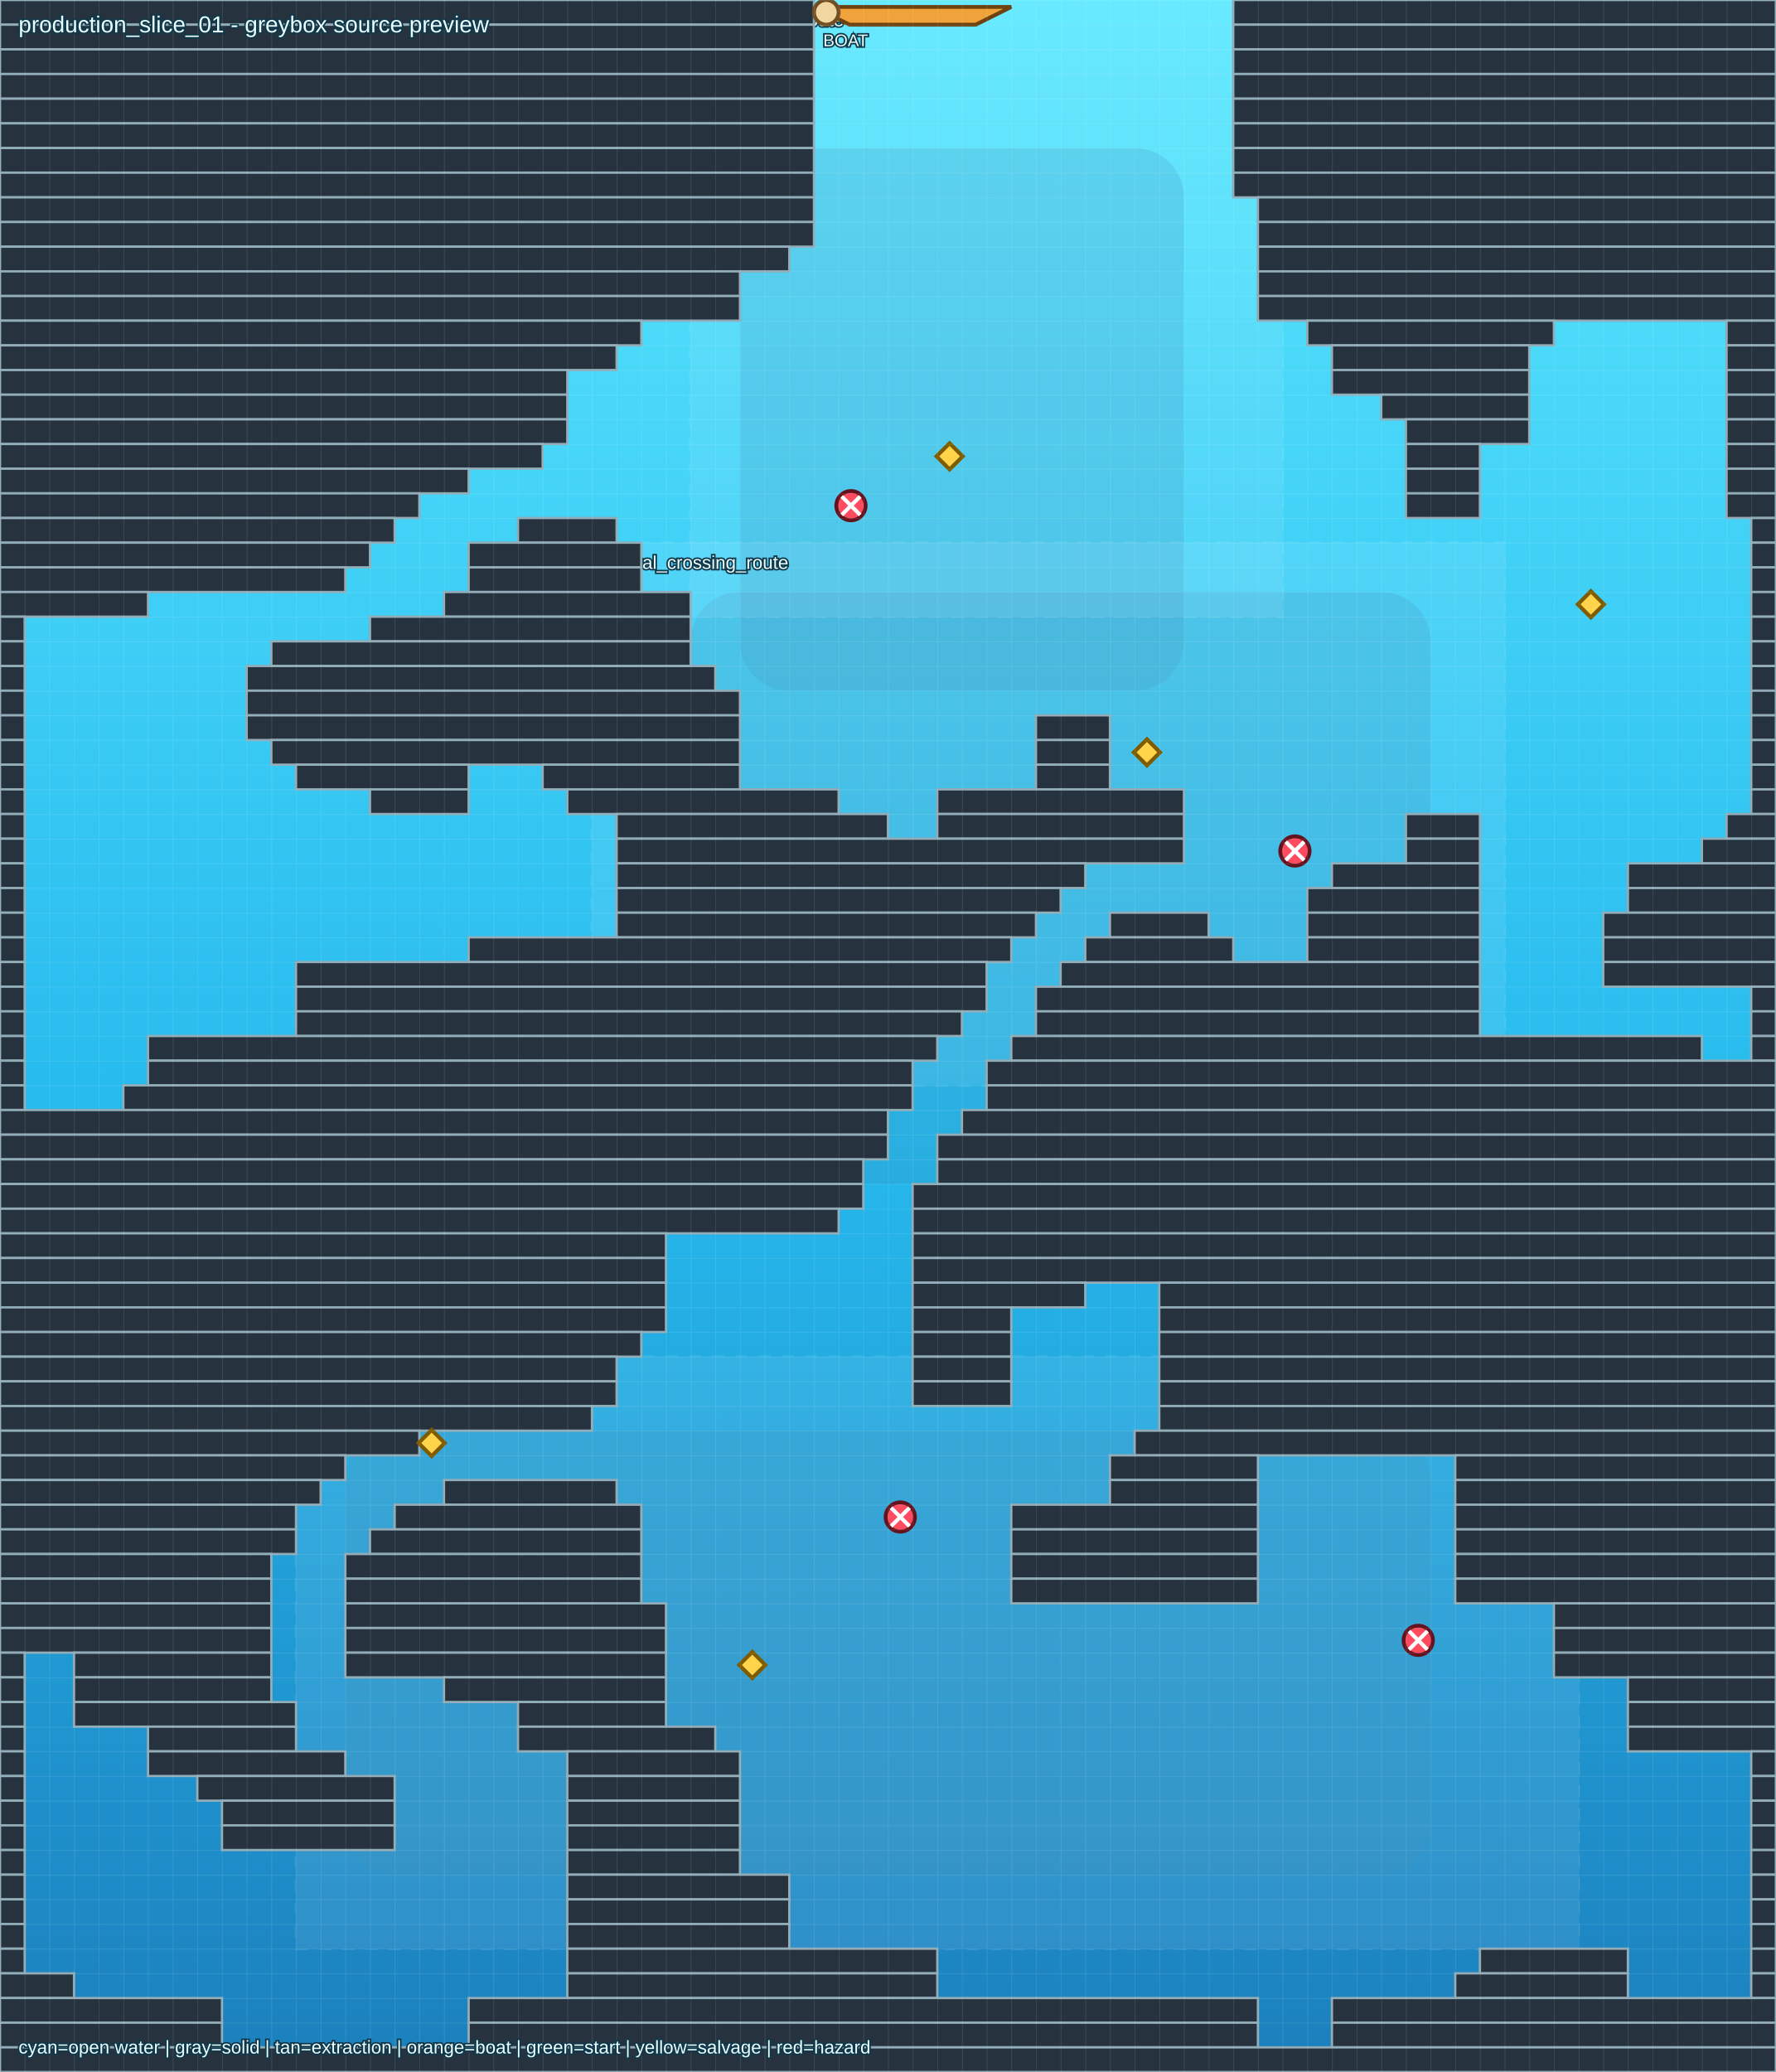
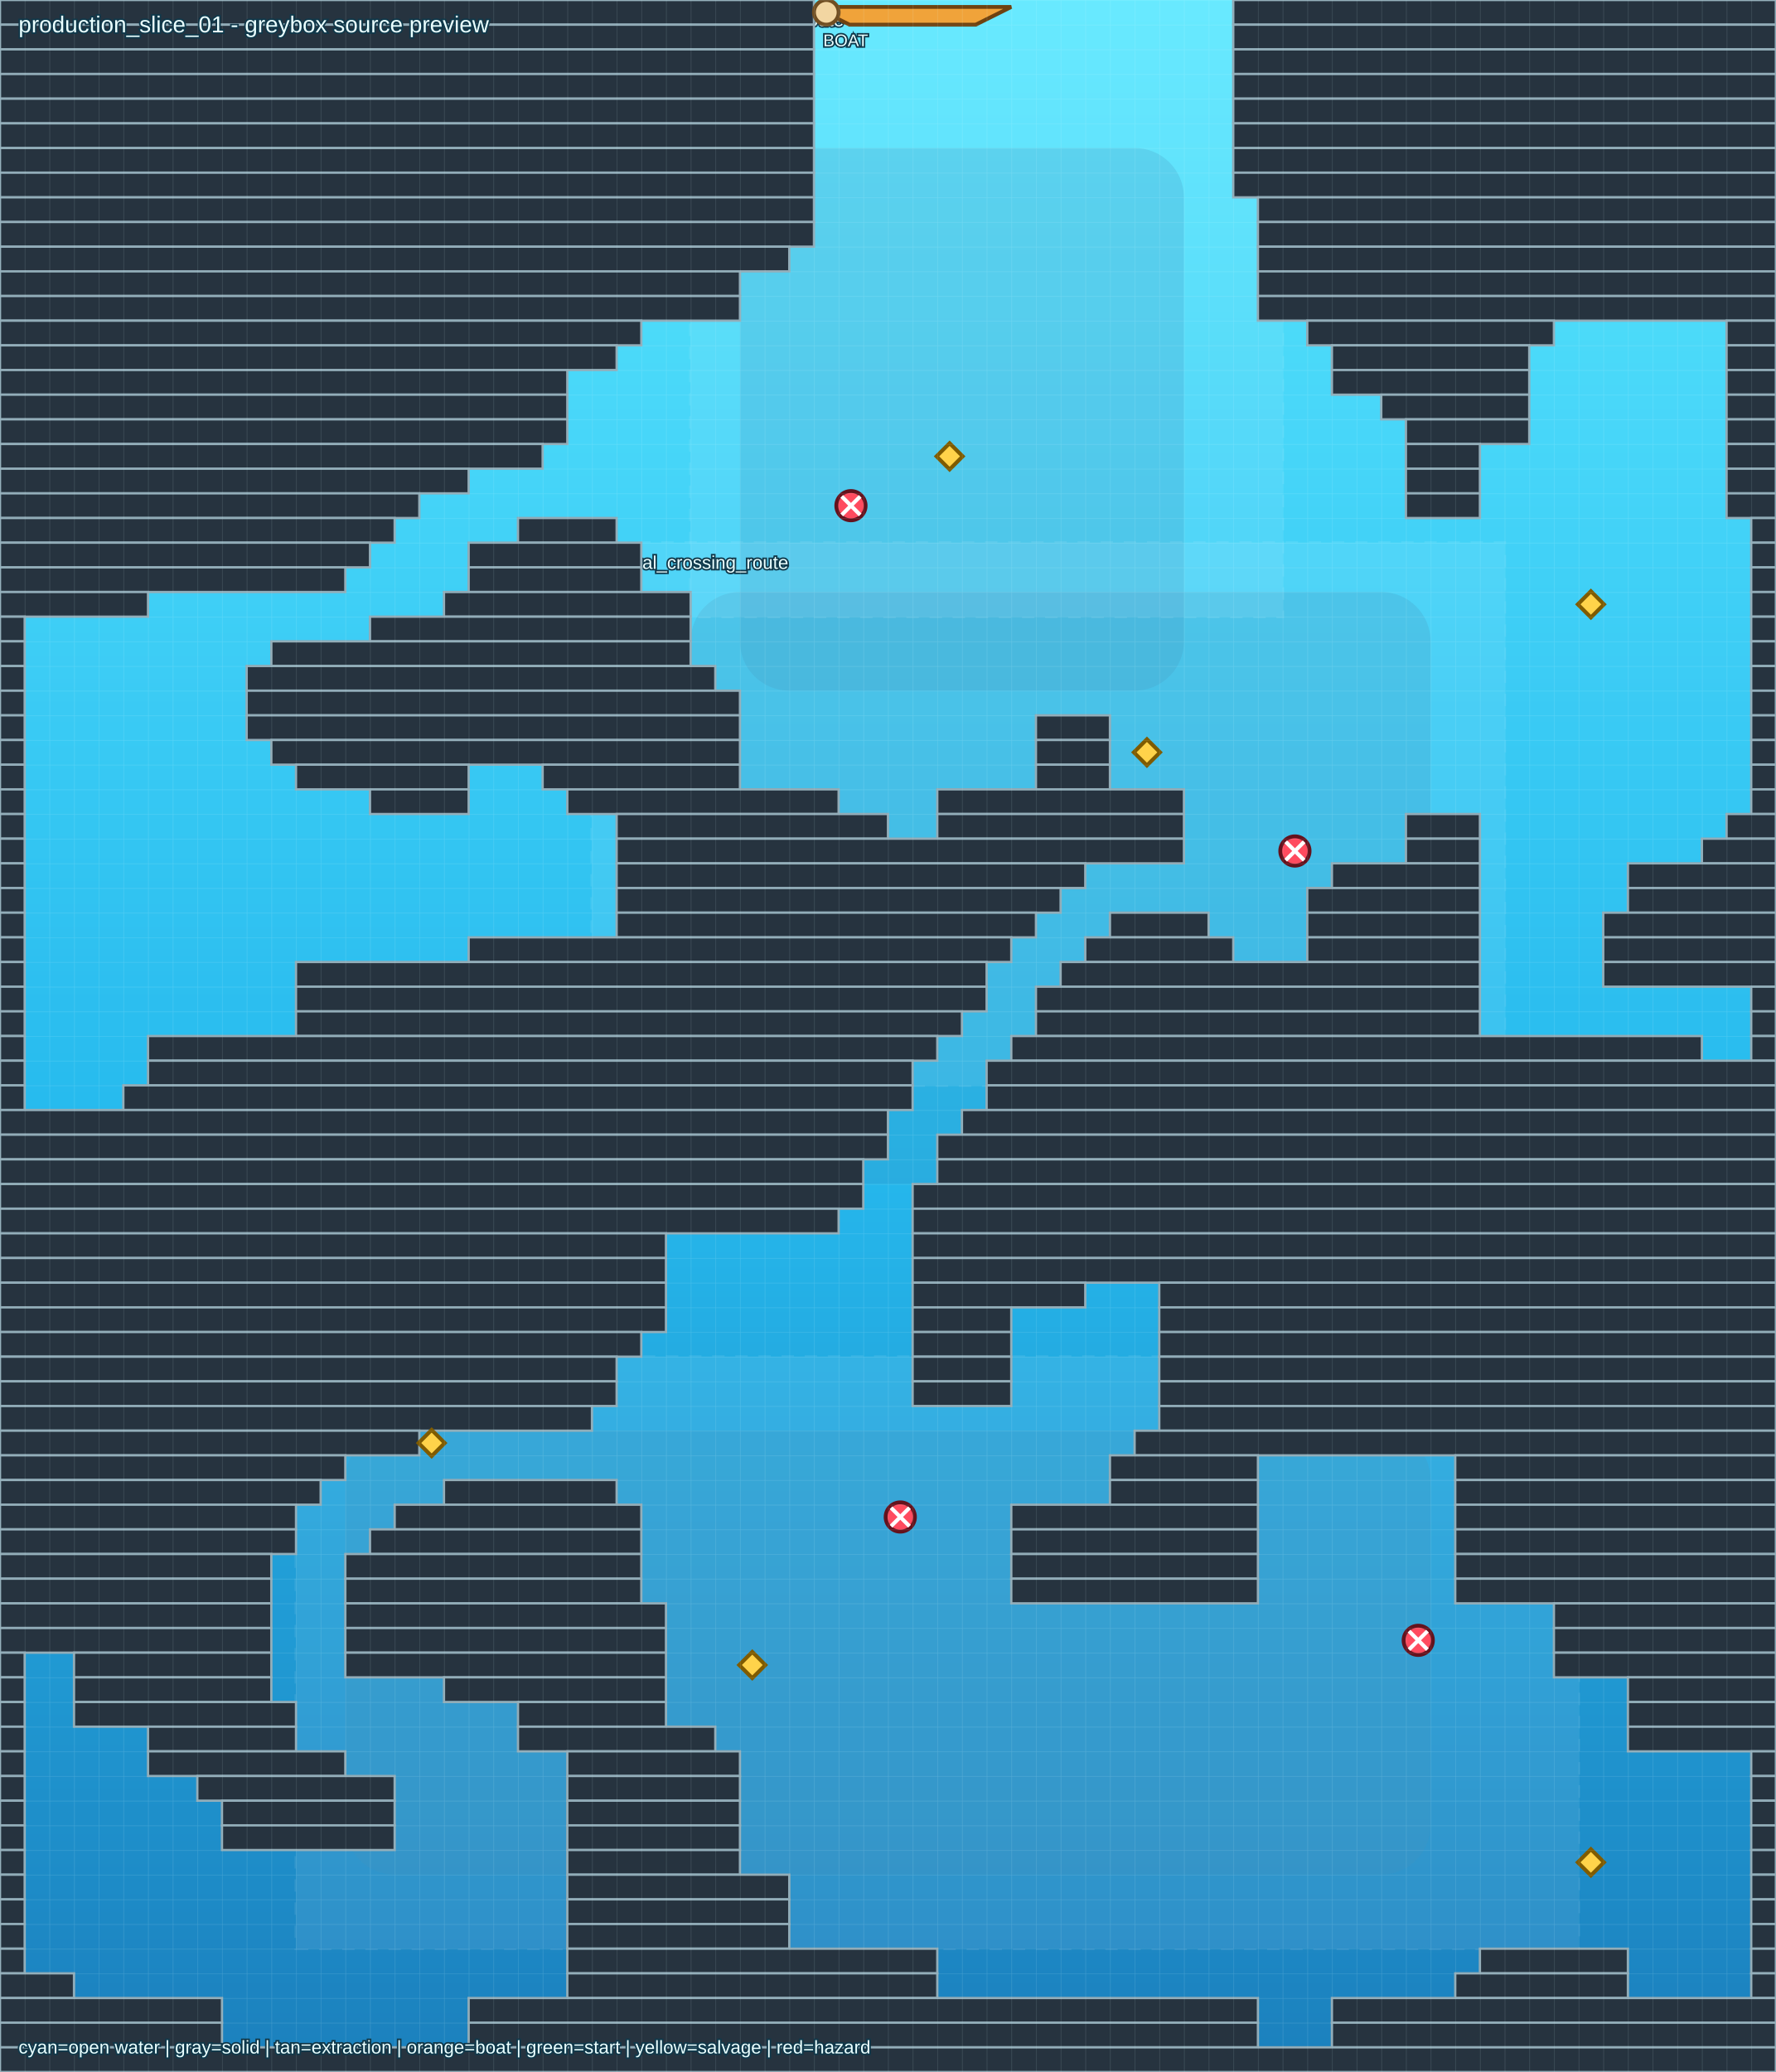
<svg xmlns="http://www.w3.org/2000/svg" viewBox="0 0 2304 2688" width="2304" height="2688">
  <defs>
    <linearGradient id="water" x1="0" y1="0" x2="0" y2="1">
      <stop offset="0%" stop-color="#4ee6ff" />
      <stop offset="55%" stop-color="#13b3ec" />
      <stop offset="100%" stop-color="#0874b7" />
    </linearGradient>
    <pattern id="grid" width="32" height="32" patternUnits="userSpaceOnUse">
      <path d="M 32 0 L 0 0 0 32" fill="none" stroke="#d8f7ff" stroke-width="1" opacity="0.22" />
    </pattern>
  </defs>
  <rect x="0" y="0" width="2304" height="2688" fill="url(#water)" />
  <rect x="960" y="192" width="576" height="704" rx="64" fill="#237fad" opacity="0.22" />
  <rect x="896" y="768" width="960" height="768" rx="64" fill="#237fad" opacity="0.22" />
  <rect x="448" y="1856" width="1408" height="576" rx="64" fill="#237fad" opacity="0.22" />
  <rect x="0" y="0" width="2304" height="2688" fill="#ffffff" opacity="0.08" stroke="#ffffff" stroke-width="4" stroke-dasharray="16 14" />
  <text x="12.0" y="34.0" fill="#eaffff" font-family="Arial, sans-serif" font-size="24" paint-order="stroke" stroke="#10384a" stroke-width="4">production_slice_bounds</text>
  <rect x="896" y="0" width="768" height="800" fill="#ffffff" opacity="0.08" stroke="#ffffff" stroke-width="4" stroke-dasharray="16 14" />
  <text x="908.0" y="34.0" fill="#eaffff" font-family="Arial, sans-serif" font-size="24" paint-order="stroke" stroke="#10384a" stroke-width="4">entry_shaft_route</text>
  <rect x="768" y="704" width="1184" height="704" fill="#ffffff" opacity="0.08" stroke="#ffffff" stroke-width="4" stroke-dasharray="16 14" />
  <text x="780.0" y="738.0" fill="#eaffff" font-family="Arial, sans-serif" font-size="24" paint-order="stroke" stroke="#10384a" stroke-width="4">central_crossing_route</text>
  <rect x="384" y="1760" width="1664" height="768" fill="#ffffff" opacity="0.08" stroke="#ffffff" stroke-width="4" stroke-dasharray="16 14" />
  <text x="396.0" y="1794.0" fill="#eaffff" font-family="Arial, sans-serif" font-size="24" paint-order="stroke" stroke="#10384a" stroke-width="4">lower_loop_route</text>
  <rect x="0" y="0" width="1056" height="32" fill="#26333f" stroke="#8ea9b5" stroke-width="3" />
  <rect x="1600" y="0" width="704" height="32" fill="#26333f" stroke="#8ea9b5" stroke-width="3" />
  <rect x="0" y="32" width="1056" height="32" fill="#26333f" stroke="#8ea9b5" stroke-width="3" />
  <rect x="1600" y="32" width="704" height="32" fill="#26333f" stroke="#8ea9b5" stroke-width="3" />
  <rect x="0" y="64" width="1056" height="32" fill="#26333f" stroke="#8ea9b5" stroke-width="3" />
  <rect x="1600" y="64" width="704" height="32" fill="#26333f" stroke="#8ea9b5" stroke-width="3" />
  <rect x="0" y="96" width="1056" height="32" fill="#26333f" stroke="#8ea9b5" stroke-width="3" />
  <rect x="1600" y="96" width="704" height="32" fill="#26333f" stroke="#8ea9b5" stroke-width="3" />
  <rect x="0" y="128" width="1056" height="32" fill="#26333f" stroke="#8ea9b5" stroke-width="3" />
  <rect x="1600" y="128" width="704" height="32" fill="#26333f" stroke="#8ea9b5" stroke-width="3" />
  <rect x="0" y="160" width="1056" height="32" fill="#26333f" stroke="#8ea9b5" stroke-width="3" />
  <rect x="1600" y="160" width="704" height="32" fill="#26333f" stroke="#8ea9b5" stroke-width="3" />
  <rect x="0" y="192" width="1056" height="32" fill="#26333f" stroke="#8ea9b5" stroke-width="3" />
  <rect x="1600" y="192" width="704" height="32" fill="#26333f" stroke="#8ea9b5" stroke-width="3" />
  <rect x="0" y="224" width="1056" height="32" fill="#26333f" stroke="#8ea9b5" stroke-width="3" />
  <rect x="1600" y="224" width="704" height="32" fill="#26333f" stroke="#8ea9b5" stroke-width="3" />
  <rect x="0" y="256" width="1056" height="32" fill="#26333f" stroke="#8ea9b5" stroke-width="3" />
  <rect x="1632" y="256" width="672" height="32" fill="#26333f" stroke="#8ea9b5" stroke-width="3" />
  <rect x="0" y="288" width="1056" height="32" fill="#26333f" stroke="#8ea9b5" stroke-width="3" />
  <rect x="1632" y="288" width="672" height="32" fill="#26333f" stroke="#8ea9b5" stroke-width="3" />
  <rect x="0" y="320" width="1024" height="32" fill="#26333f" stroke="#8ea9b5" stroke-width="3" />
  <rect x="1632" y="320" width="672" height="32" fill="#26333f" stroke="#8ea9b5" stroke-width="3" />
  <rect x="0" y="352" width="960" height="32" fill="#26333f" stroke="#8ea9b5" stroke-width="3" />
  <rect x="1632" y="352" width="672" height="32" fill="#26333f" stroke="#8ea9b5" stroke-width="3" />
  <rect x="0" y="384" width="960" height="32" fill="#26333f" stroke="#8ea9b5" stroke-width="3" />
  <rect x="1632" y="384" width="672" height="32" fill="#26333f" stroke="#8ea9b5" stroke-width="3" />
  <rect x="0" y="416" width="832" height="32" fill="#26333f" stroke="#8ea9b5" stroke-width="3" />
  <rect x="1696" y="416" width="320" height="32" fill="#26333f" stroke="#8ea9b5" stroke-width="3" />
  <rect x="2240" y="416" width="64" height="32" fill="#26333f" stroke="#8ea9b5" stroke-width="3" />
  <rect x="0" y="448" width="800" height="32" fill="#26333f" stroke="#8ea9b5" stroke-width="3" />
  <rect x="1728" y="448" width="256" height="32" fill="#26333f" stroke="#8ea9b5" stroke-width="3" />
  <rect x="2240" y="448" width="64" height="32" fill="#26333f" stroke="#8ea9b5" stroke-width="3" />
  <rect x="0" y="480" width="736" height="32" fill="#26333f" stroke="#8ea9b5" stroke-width="3" />
  <rect x="1728" y="480" width="256" height="32" fill="#26333f" stroke="#8ea9b5" stroke-width="3" />
  <rect x="2240" y="480" width="64" height="32" fill="#26333f" stroke="#8ea9b5" stroke-width="3" />
  <rect x="0" y="512" width="736" height="32" fill="#26333f" stroke="#8ea9b5" stroke-width="3" />
  <rect x="1792" y="512" width="192" height="32" fill="#26333f" stroke="#8ea9b5" stroke-width="3" />
  <rect x="2240" y="512" width="64" height="32" fill="#26333f" stroke="#8ea9b5" stroke-width="3" />
  <rect x="0" y="544" width="736" height="32" fill="#26333f" stroke="#8ea9b5" stroke-width="3" />
  <rect x="1824" y="544" width="160" height="32" fill="#26333f" stroke="#8ea9b5" stroke-width="3" />
  <rect x="2240" y="544" width="64" height="32" fill="#26333f" stroke="#8ea9b5" stroke-width="3" />
  <rect x="0" y="576" width="704" height="32" fill="#26333f" stroke="#8ea9b5" stroke-width="3" />
  <rect x="1824" y="576" width="96" height="32" fill="#26333f" stroke="#8ea9b5" stroke-width="3" />
  <rect x="2240" y="576" width="64" height="32" fill="#26333f" stroke="#8ea9b5" stroke-width="3" />
  <rect x="0" y="608" width="608" height="32" fill="#26333f" stroke="#8ea9b5" stroke-width="3" />
  <rect x="1824" y="608" width="96" height="32" fill="#26333f" stroke="#8ea9b5" stroke-width="3" />
  <rect x="2240" y="608" width="64" height="32" fill="#26333f" stroke="#8ea9b5" stroke-width="3" />
  <rect x="0" y="640" width="544" height="32" fill="#26333f" stroke="#8ea9b5" stroke-width="3" />
  <rect x="1824" y="640" width="96" height="32" fill="#26333f" stroke="#8ea9b5" stroke-width="3" />
  <rect x="2240" y="640" width="64" height="32" fill="#26333f" stroke="#8ea9b5" stroke-width="3" />
  <rect x="0" y="672" width="512" height="32" fill="#26333f" stroke="#8ea9b5" stroke-width="3" />
  <rect x="672" y="672" width="128" height="32" fill="#26333f" stroke="#8ea9b5" stroke-width="3" />
  <rect x="2272" y="672" width="32" height="32" fill="#26333f" stroke="#8ea9b5" stroke-width="3" />
  <rect x="0" y="704" width="480" height="32" fill="#26333f" stroke="#8ea9b5" stroke-width="3" />
  <rect x="608" y="704" width="224" height="32" fill="#26333f" stroke="#8ea9b5" stroke-width="3" />
  <rect x="2272" y="704" width="32" height="32" fill="#26333f" stroke="#8ea9b5" stroke-width="3" />
  <rect x="0" y="736" width="448" height="32" fill="#26333f" stroke="#8ea9b5" stroke-width="3" />
  <rect x="608" y="736" width="224" height="32" fill="#26333f" stroke="#8ea9b5" stroke-width="3" />
  <rect x="2272" y="736" width="32" height="32" fill="#26333f" stroke="#8ea9b5" stroke-width="3" />
  <rect x="0" y="768" width="192" height="32" fill="#26333f" stroke="#8ea9b5" stroke-width="3" />
  <rect x="576" y="768" width="320" height="32" fill="#26333f" stroke="#8ea9b5" stroke-width="3" />
  <rect x="2272" y="768" width="32" height="32" fill="#26333f" stroke="#8ea9b5" stroke-width="3" />
  <rect x="0" y="800" width="32" height="32" fill="#26333f" stroke="#8ea9b5" stroke-width="3" />
  <rect x="480" y="800" width="416" height="32" fill="#26333f" stroke="#8ea9b5" stroke-width="3" />
  <rect x="2272" y="800" width="32" height="32" fill="#26333f" stroke="#8ea9b5" stroke-width="3" />
  <rect x="0" y="832" width="32" height="32" fill="#26333f" stroke="#8ea9b5" stroke-width="3" />
  <rect x="352" y="832" width="544" height="32" fill="#26333f" stroke="#8ea9b5" stroke-width="3" />
  <rect x="2272" y="832" width="32" height="32" fill="#26333f" stroke="#8ea9b5" stroke-width="3" />
  <rect x="0" y="864" width="32" height="32" fill="#26333f" stroke="#8ea9b5" stroke-width="3" />
  <rect x="320" y="864" width="608" height="32" fill="#26333f" stroke="#8ea9b5" stroke-width="3" />
  <rect x="2272" y="864" width="32" height="32" fill="#26333f" stroke="#8ea9b5" stroke-width="3" />
  <rect x="0" y="896" width="32" height="32" fill="#26333f" stroke="#8ea9b5" stroke-width="3" />
  <rect x="320" y="896" width="640" height="32" fill="#26333f" stroke="#8ea9b5" stroke-width="3" />
  <rect x="2272" y="896" width="32" height="32" fill="#26333f" stroke="#8ea9b5" stroke-width="3" />
  <rect x="0" y="928" width="32" height="32" fill="#26333f" stroke="#8ea9b5" stroke-width="3" />
  <rect x="320" y="928" width="640" height="32" fill="#26333f" stroke="#8ea9b5" stroke-width="3" />
  <rect x="1344" y="928" width="96" height="32" fill="#26333f" stroke="#8ea9b5" stroke-width="3" />
  <rect x="2272" y="928" width="32" height="32" fill="#26333f" stroke="#8ea9b5" stroke-width="3" />
  <rect x="0" y="960" width="32" height="32" fill="#26333f" stroke="#8ea9b5" stroke-width="3" />
  <rect x="352" y="960" width="608" height="32" fill="#26333f" stroke="#8ea9b5" stroke-width="3" />
  <rect x="1344" y="960" width="96" height="32" fill="#26333f" stroke="#8ea9b5" stroke-width="3" />
  <rect x="2272" y="960" width="32" height="32" fill="#26333f" stroke="#8ea9b5" stroke-width="3" />
  <rect x="0" y="992" width="32" height="32" fill="#26333f" stroke="#8ea9b5" stroke-width="3" />
  <rect x="384" y="992" width="224" height="32" fill="#26333f" stroke="#8ea9b5" stroke-width="3" />
  <rect x="704" y="992" width="256" height="32" fill="#26333f" stroke="#8ea9b5" stroke-width="3" />
  <rect x="1344" y="992" width="96" height="32" fill="#26333f" stroke="#8ea9b5" stroke-width="3" />
  <rect x="2272" y="992" width="32" height="32" fill="#26333f" stroke="#8ea9b5" stroke-width="3" />
  <rect x="0" y="1024" width="32" height="32" fill="#26333f" stroke="#8ea9b5" stroke-width="3" />
  <rect x="480" y="1024" width="128" height="32" fill="#26333f" stroke="#8ea9b5" stroke-width="3" />
  <rect x="736" y="1024" width="352" height="32" fill="#26333f" stroke="#8ea9b5" stroke-width="3" />
  <rect x="1216" y="1024" width="320" height="32" fill="#26333f" stroke="#8ea9b5" stroke-width="3" />
  <rect x="2272" y="1024" width="32" height="32" fill="#26333f" stroke="#8ea9b5" stroke-width="3" />
  <rect x="0" y="1056" width="32" height="32" fill="#26333f" stroke="#8ea9b5" stroke-width="3" />
  <rect x="800" y="1056" width="352" height="32" fill="#26333f" stroke="#8ea9b5" stroke-width="3" />
  <rect x="1216" y="1056" width="320" height="32" fill="#26333f" stroke="#8ea9b5" stroke-width="3" />
  <rect x="1824" y="1056" width="96" height="32" fill="#26333f" stroke="#8ea9b5" stroke-width="3" />
  <rect x="2240" y="1056" width="64" height="32" fill="#26333f" stroke="#8ea9b5" stroke-width="3" />
  <rect x="0" y="1088" width="32" height="32" fill="#26333f" stroke="#8ea9b5" stroke-width="3" />
  <rect x="800" y="1088" width="736" height="32" fill="#26333f" stroke="#8ea9b5" stroke-width="3" />
  <rect x="1824" y="1088" width="96" height="32" fill="#26333f" stroke="#8ea9b5" stroke-width="3" />
  <rect x="2208" y="1088" width="96" height="32" fill="#26333f" stroke="#8ea9b5" stroke-width="3" />
  <rect x="0" y="1120" width="32" height="32" fill="#26333f" stroke="#8ea9b5" stroke-width="3" />
  <rect x="800" y="1120" width="608" height="32" fill="#26333f" stroke="#8ea9b5" stroke-width="3" />
  <rect x="1728" y="1120" width="192" height="32" fill="#26333f" stroke="#8ea9b5" stroke-width="3" />
  <rect x="2112" y="1120" width="192" height="32" fill="#26333f" stroke="#8ea9b5" stroke-width="3" />
  <rect x="0" y="1152" width="32" height="32" fill="#26333f" stroke="#8ea9b5" stroke-width="3" />
  <rect x="800" y="1152" width="576" height="32" fill="#26333f" stroke="#8ea9b5" stroke-width="3" />
  <rect x="1696" y="1152" width="224" height="32" fill="#26333f" stroke="#8ea9b5" stroke-width="3" />
  <rect x="2112" y="1152" width="192" height="32" fill="#26333f" stroke="#8ea9b5" stroke-width="3" />
  <rect x="0" y="1184" width="32" height="32" fill="#26333f" stroke="#8ea9b5" stroke-width="3" />
  <rect x="800" y="1184" width="544" height="32" fill="#26333f" stroke="#8ea9b5" stroke-width="3" />
  <rect x="1440" y="1184" width="128" height="32" fill="#26333f" stroke="#8ea9b5" stroke-width="3" />
  <rect x="1696" y="1184" width="224" height="32" fill="#26333f" stroke="#8ea9b5" stroke-width="3" />
  <rect x="2080" y="1184" width="224" height="32" fill="#26333f" stroke="#8ea9b5" stroke-width="3" />
  <rect x="0" y="1216" width="32" height="32" fill="#26333f" stroke="#8ea9b5" stroke-width="3" />
  <rect x="608" y="1216" width="704" height="32" fill="#26333f" stroke="#8ea9b5" stroke-width="3" />
  <rect x="1408" y="1216" width="192" height="32" fill="#26333f" stroke="#8ea9b5" stroke-width="3" />
  <rect x="1696" y="1216" width="224" height="32" fill="#26333f" stroke="#8ea9b5" stroke-width="3" />
  <rect x="2080" y="1216" width="224" height="32" fill="#26333f" stroke="#8ea9b5" stroke-width="3" />
  <rect x="0" y="1248" width="32" height="32" fill="#26333f" stroke="#8ea9b5" stroke-width="3" />
  <rect x="384" y="1248" width="896" height="32" fill="#26333f" stroke="#8ea9b5" stroke-width="3" />
  <rect x="1376" y="1248" width="544" height="32" fill="#26333f" stroke="#8ea9b5" stroke-width="3" />
  <rect x="2080" y="1248" width="224" height="32" fill="#26333f" stroke="#8ea9b5" stroke-width="3" />
  <rect x="0" y="1280" width="32" height="32" fill="#26333f" stroke="#8ea9b5" stroke-width="3" />
  <rect x="384" y="1280" width="896" height="32" fill="#26333f" stroke="#8ea9b5" stroke-width="3" />
  <rect x="1344" y="1280" width="576" height="32" fill="#26333f" stroke="#8ea9b5" stroke-width="3" />
  <rect x="2272" y="1280" width="32" height="32" fill="#26333f" stroke="#8ea9b5" stroke-width="3" />
  <rect x="0" y="1312" width="32" height="32" fill="#26333f" stroke="#8ea9b5" stroke-width="3" />
  <rect x="384" y="1312" width="864" height="32" fill="#26333f" stroke="#8ea9b5" stroke-width="3" />
  <rect x="1344" y="1312" width="576" height="32" fill="#26333f" stroke="#8ea9b5" stroke-width="3" />
  <rect x="2272" y="1312" width="32" height="32" fill="#26333f" stroke="#8ea9b5" stroke-width="3" />
  <rect x="0" y="1344" width="32" height="32" fill="#26333f" stroke="#8ea9b5" stroke-width="3" />
  <rect x="192" y="1344" width="1024" height="32" fill="#26333f" stroke="#8ea9b5" stroke-width="3" />
  <rect x="1312" y="1344" width="896" height="32" fill="#26333f" stroke="#8ea9b5" stroke-width="3" />
  <rect x="2272" y="1344" width="32" height="32" fill="#26333f" stroke="#8ea9b5" stroke-width="3" />
  <rect x="0" y="1376" width="32" height="32" fill="#26333f" stroke="#8ea9b5" stroke-width="3" />
  <rect x="192" y="1376" width="992" height="32" fill="#26333f" stroke="#8ea9b5" stroke-width="3" />
  <rect x="1280" y="1376" width="1024" height="32" fill="#26333f" stroke="#8ea9b5" stroke-width="3" />
  <rect x="0" y="1408" width="32" height="32" fill="#26333f" stroke="#8ea9b5" stroke-width="3" />
  <rect x="160" y="1408" width="1024" height="32" fill="#26333f" stroke="#8ea9b5" stroke-width="3" />
  <rect x="1280" y="1408" width="1024" height="32" fill="#26333f" stroke="#8ea9b5" stroke-width="3" />
  <rect x="0" y="1440" width="1152" height="32" fill="#26333f" stroke="#8ea9b5" stroke-width="3" />
  <rect x="1248" y="1440" width="1056" height="32" fill="#26333f" stroke="#8ea9b5" stroke-width="3" />
  <rect x="0" y="1472" width="1152" height="32" fill="#26333f" stroke="#8ea9b5" stroke-width="3" />
  <rect x="1216" y="1472" width="1088" height="32" fill="#26333f" stroke="#8ea9b5" stroke-width="3" />
  <rect x="0" y="1504" width="1120" height="32" fill="#26333f" stroke="#8ea9b5" stroke-width="3" />
  <rect x="1216" y="1504" width="1088" height="32" fill="#26333f" stroke="#8ea9b5" stroke-width="3" />
  <rect x="0" y="1536" width="1120" height="32" fill="#26333f" stroke="#8ea9b5" stroke-width="3" />
  <rect x="1184" y="1536" width="1120" height="32" fill="#26333f" stroke="#8ea9b5" stroke-width="3" />
  <rect x="0" y="1568" width="1088" height="32" fill="#26333f" stroke="#8ea9b5" stroke-width="3" />
  <rect x="1184" y="1568" width="1120" height="32" fill="#26333f" stroke="#8ea9b5" stroke-width="3" />
  <rect x="0" y="1600" width="864" height="32" fill="#26333f" stroke="#8ea9b5" stroke-width="3" />
  <rect x="1184" y="1600" width="1120" height="32" fill="#26333f" stroke="#8ea9b5" stroke-width="3" />
  <rect x="0" y="1632" width="864" height="32" fill="#26333f" stroke="#8ea9b5" stroke-width="3" />
  <rect x="1184" y="1632" width="1120" height="32" fill="#26333f" stroke="#8ea9b5" stroke-width="3" />
  <rect x="0" y="1664" width="864" height="32" fill="#26333f" stroke="#8ea9b5" stroke-width="3" />
  <rect x="1184" y="1664" width="224" height="32" fill="#26333f" stroke="#8ea9b5" stroke-width="3" />
  <rect x="1504" y="1664" width="800" height="32" fill="#26333f" stroke="#8ea9b5" stroke-width="3" />
  <rect x="0" y="1696" width="864" height="32" fill="#26333f" stroke="#8ea9b5" stroke-width="3" />
  <rect x="1184" y="1696" width="128" height="32" fill="#26333f" stroke="#8ea9b5" stroke-width="3" />
  <rect x="1504" y="1696" width="800" height="32" fill="#26333f" stroke="#8ea9b5" stroke-width="3" />
  <rect x="0" y="1728" width="832" height="32" fill="#26333f" stroke="#8ea9b5" stroke-width="3" />
  <rect x="1184" y="1728" width="128" height="32" fill="#26333f" stroke="#8ea9b5" stroke-width="3" />
  <rect x="1504" y="1728" width="800" height="32" fill="#26333f" stroke="#8ea9b5" stroke-width="3" />
  <rect x="0" y="1760" width="800" height="32" fill="#26333f" stroke="#8ea9b5" stroke-width="3" />
  <rect x="1184" y="1760" width="128" height="32" fill="#26333f" stroke="#8ea9b5" stroke-width="3" />
  <rect x="1504" y="1760" width="800" height="32" fill="#26333f" stroke="#8ea9b5" stroke-width="3" />
  <rect x="0" y="1792" width="800" height="32" fill="#26333f" stroke="#8ea9b5" stroke-width="3" />
  <rect x="1184" y="1792" width="128" height="32" fill="#26333f" stroke="#8ea9b5" stroke-width="3" />
  <rect x="1504" y="1792" width="800" height="32" fill="#26333f" stroke="#8ea9b5" stroke-width="3" />
  <rect x="0" y="1824" width="768" height="32" fill="#26333f" stroke="#8ea9b5" stroke-width="3" />
  <rect x="1504" y="1824" width="800" height="32" fill="#26333f" stroke="#8ea9b5" stroke-width="3" />
  <rect x="0" y="1856" width="544" height="32" fill="#26333f" stroke="#8ea9b5" stroke-width="3" />
  <rect x="1472" y="1856" width="832" height="32" fill="#26333f" stroke="#8ea9b5" stroke-width="3" />
  <rect x="0" y="1888" width="448" height="32" fill="#26333f" stroke="#8ea9b5" stroke-width="3" />
  <rect x="1440" y="1888" width="192" height="32" fill="#26333f" stroke="#8ea9b5" stroke-width="3" />
  <rect x="1888" y="1888" width="416" height="32" fill="#26333f" stroke="#8ea9b5" stroke-width="3" />
  <rect x="0" y="1920" width="416" height="32" fill="#26333f" stroke="#8ea9b5" stroke-width="3" />
  <rect x="576" y="1920" width="224" height="32" fill="#26333f" stroke="#8ea9b5" stroke-width="3" />
  <rect x="1440" y="1920" width="192" height="32" fill="#26333f" stroke="#8ea9b5" stroke-width="3" />
  <rect x="1888" y="1920" width="416" height="32" fill="#26333f" stroke="#8ea9b5" stroke-width="3" />
  <rect x="0" y="1952" width="384" height="32" fill="#26333f" stroke="#8ea9b5" stroke-width="3" />
  <rect x="512" y="1952" width="320" height="32" fill="#26333f" stroke="#8ea9b5" stroke-width="3" />
  <rect x="1312" y="1952" width="320" height="32" fill="#26333f" stroke="#8ea9b5" stroke-width="3" />
  <rect x="1888" y="1952" width="416" height="32" fill="#26333f" stroke="#8ea9b5" stroke-width="3" />
  <rect x="0" y="1984" width="384" height="32" fill="#26333f" stroke="#8ea9b5" stroke-width="3" />
  <rect x="480" y="1984" width="352" height="32" fill="#26333f" stroke="#8ea9b5" stroke-width="3" />
  <rect x="1312" y="1984" width="320" height="32" fill="#26333f" stroke="#8ea9b5" stroke-width="3" />
  <rect x="1888" y="1984" width="416" height="32" fill="#26333f" stroke="#8ea9b5" stroke-width="3" />
  <rect x="0" y="2016" width="352" height="32" fill="#26333f" stroke="#8ea9b5" stroke-width="3" />
  <rect x="448" y="2016" width="384" height="32" fill="#26333f" stroke="#8ea9b5" stroke-width="3" />
  <rect x="1312" y="2016" width="320" height="32" fill="#26333f" stroke="#8ea9b5" stroke-width="3" />
  <rect x="1888" y="2016" width="416" height="32" fill="#26333f" stroke="#8ea9b5" stroke-width="3" />
  <rect x="0" y="2048" width="352" height="32" fill="#26333f" stroke="#8ea9b5" stroke-width="3" />
  <rect x="448" y="2048" width="384" height="32" fill="#26333f" stroke="#8ea9b5" stroke-width="3" />
  <rect x="1312" y="2048" width="320" height="32" fill="#26333f" stroke="#8ea9b5" stroke-width="3" />
  <rect x="1888" y="2048" width="416" height="32" fill="#26333f" stroke="#8ea9b5" stroke-width="3" />
  <rect x="0" y="2080" width="352" height="32" fill="#26333f" stroke="#8ea9b5" stroke-width="3" />
  <rect x="448" y="2080" width="416" height="32" fill="#26333f" stroke="#8ea9b5" stroke-width="3" />
  <rect x="2016" y="2080" width="288" height="32" fill="#26333f" stroke="#8ea9b5" stroke-width="3" />
  <rect x="0" y="2112" width="352" height="32" fill="#26333f" stroke="#8ea9b5" stroke-width="3" />
  <rect x="448" y="2112" width="416" height="32" fill="#26333f" stroke="#8ea9b5" stroke-width="3" />
  <rect x="2016" y="2112" width="288" height="32" fill="#26333f" stroke="#8ea9b5" stroke-width="3" />
  <rect x="0" y="2144" width="32" height="32" fill="#26333f" stroke="#8ea9b5" stroke-width="3" />
  <rect x="96" y="2144" width="256" height="32" fill="#26333f" stroke="#8ea9b5" stroke-width="3" />
  <rect x="448" y="2144" width="416" height="32" fill="#26333f" stroke="#8ea9b5" stroke-width="3" />
  <rect x="2016" y="2144" width="288" height="32" fill="#26333f" stroke="#8ea9b5" stroke-width="3" />
  <rect x="0" y="2176" width="32" height="32" fill="#26333f" stroke="#8ea9b5" stroke-width="3" />
  <rect x="96" y="2176" width="256" height="32" fill="#26333f" stroke="#8ea9b5" stroke-width="3" />
  <rect x="576" y="2176" width="288" height="32" fill="#26333f" stroke="#8ea9b5" stroke-width="3" />
  <rect x="2112" y="2176" width="192" height="32" fill="#26333f" stroke="#8ea9b5" stroke-width="3" />
  <rect x="0" y="2208" width="32" height="32" fill="#26333f" stroke="#8ea9b5" stroke-width="3" />
  <rect x="96" y="2208" width="288" height="32" fill="#26333f" stroke="#8ea9b5" stroke-width="3" />
  <rect x="672" y="2208" width="192" height="32" fill="#26333f" stroke="#8ea9b5" stroke-width="3" />
  <rect x="2112" y="2208" width="192" height="32" fill="#26333f" stroke="#8ea9b5" stroke-width="3" />
  <rect x="0" y="2240" width="32" height="32" fill="#26333f" stroke="#8ea9b5" stroke-width="3" />
  <rect x="192" y="2240" width="192" height="32" fill="#26333f" stroke="#8ea9b5" stroke-width="3" />
  <rect x="672" y="2240" width="256" height="32" fill="#26333f" stroke="#8ea9b5" stroke-width="3" />
  <rect x="2112" y="2240" width="192" height="32" fill="#26333f" stroke="#8ea9b5" stroke-width="3" />
  <rect x="0" y="2272" width="32" height="32" fill="#26333f" stroke="#8ea9b5" stroke-width="3" />
  <rect x="192" y="2272" width="256" height="32" fill="#26333f" stroke="#8ea9b5" stroke-width="3" />
  <rect x="736" y="2272" width="224" height="32" fill="#26333f" stroke="#8ea9b5" stroke-width="3" />
  <rect x="2272" y="2272" width="32" height="32" fill="#26333f" stroke="#8ea9b5" stroke-width="3" />
  <rect x="0" y="2304" width="32" height="32" fill="#26333f" stroke="#8ea9b5" stroke-width="3" />
  <rect x="256" y="2304" width="256" height="32" fill="#26333f" stroke="#8ea9b5" stroke-width="3" />
  <rect x="736" y="2304" width="224" height="32" fill="#26333f" stroke="#8ea9b5" stroke-width="3" />
  <rect x="2272" y="2304" width="32" height="32" fill="#26333f" stroke="#8ea9b5" stroke-width="3" />
  <rect x="0" y="2336" width="32" height="32" fill="#26333f" stroke="#8ea9b5" stroke-width="3" />
  <rect x="288" y="2336" width="224" height="32" fill="#26333f" stroke="#8ea9b5" stroke-width="3" />
  <rect x="736" y="2336" width="224" height="32" fill="#26333f" stroke="#8ea9b5" stroke-width="3" />
  <rect x="2272" y="2336" width="32" height="32" fill="#26333f" stroke="#8ea9b5" stroke-width="3" />
  <rect x="0" y="2368" width="32" height="32" fill="#26333f" stroke="#8ea9b5" stroke-width="3" />
  <rect x="288" y="2368" width="224" height="32" fill="#26333f" stroke="#8ea9b5" stroke-width="3" />
  <rect x="736" y="2368" width="224" height="32" fill="#26333f" stroke="#8ea9b5" stroke-width="3" />
  <rect x="2272" y="2368" width="32" height="32" fill="#26333f" stroke="#8ea9b5" stroke-width="3" />
  <rect x="0" y="2400" width="32" height="32" fill="#26333f" stroke="#8ea9b5" stroke-width="3" />
  <rect x="736" y="2400" width="224" height="32" fill="#26333f" stroke="#8ea9b5" stroke-width="3" />
  <rect x="2272" y="2400" width="32" height="32" fill="#26333f" stroke="#8ea9b5" stroke-width="3" />
  <rect x="0" y="2432" width="32" height="32" fill="#26333f" stroke="#8ea9b5" stroke-width="3" />
  <rect x="736" y="2432" width="288" height="32" fill="#26333f" stroke="#8ea9b5" stroke-width="3" />
  <rect x="2272" y="2432" width="32" height="32" fill="#26333f" stroke="#8ea9b5" stroke-width="3" />
  <rect x="0" y="2464" width="32" height="32" fill="#26333f" stroke="#8ea9b5" stroke-width="3" />
  <rect x="736" y="2464" width="288" height="32" fill="#26333f" stroke="#8ea9b5" stroke-width="3" />
  <rect x="2272" y="2464" width="32" height="32" fill="#26333f" stroke="#8ea9b5" stroke-width="3" />
  <rect x="0" y="2496" width="32" height="32" fill="#26333f" stroke="#8ea9b5" stroke-width="3" />
  <rect x="736" y="2496" width="288" height="32" fill="#26333f" stroke="#8ea9b5" stroke-width="3" />
  <rect x="2272" y="2496" width="32" height="32" fill="#26333f" stroke="#8ea9b5" stroke-width="3" />
  <rect x="0" y="2528" width="32" height="32" fill="#26333f" stroke="#8ea9b5" stroke-width="3" />
  <rect x="736" y="2528" width="480" height="32" fill="#26333f" stroke="#8ea9b5" stroke-width="3" />
  <rect x="1920" y="2528" width="192" height="32" fill="#26333f" stroke="#8ea9b5" stroke-width="3" />
  <rect x="2272" y="2528" width="32" height="32" fill="#26333f" stroke="#8ea9b5" stroke-width="3" />
  <rect x="0" y="2560" width="96" height="32" fill="#26333f" stroke="#8ea9b5" stroke-width="3" />
  <rect x="736" y="2560" width="480" height="32" fill="#26333f" stroke="#8ea9b5" stroke-width="3" />
  <rect x="1888" y="2560" width="224" height="32" fill="#26333f" stroke="#8ea9b5" stroke-width="3" />
  <rect x="2272" y="2560" width="32" height="32" fill="#26333f" stroke="#8ea9b5" stroke-width="3" />
  <rect x="0" y="2592" width="288" height="32" fill="#26333f" stroke="#8ea9b5" stroke-width="3" />
  <rect x="608" y="2592" width="1024" height="32" fill="#26333f" stroke="#8ea9b5" stroke-width="3" />
  <rect x="1728" y="2592" width="576" height="32" fill="#26333f" stroke="#8ea9b5" stroke-width="3" />
  <rect x="0" y="2624" width="288" height="32" fill="#26333f" stroke="#8ea9b5" stroke-width="3" />
  <rect x="608" y="2624" width="1024" height="32" fill="#26333f" stroke="#8ea9b5" stroke-width="3" />
  <rect x="1728" y="2624" width="576" height="32" fill="#26333f" stroke="#8ea9b5" stroke-width="3" />
  <rect x="0" y="2656" width="2304" height="32" fill="#26333f" stroke="#8ea9b5" stroke-width="3" />
  <polygon points="1056.0,9.0 1312.0,9.0 1265.9,32.0 1102.1,32.0" fill="#f0a33a" stroke="#6e4210" stroke-width="5" />
  <circle cx="1072.0" cy="16.0" r="16" fill="#f2d6a2" stroke="#704e22" stroke-width="5" />
  <text x="1068.0" y="60.0" fill="#eaffff" font-family="Arial, sans-serif" font-size="22" paint-order="stroke" stroke="#10384a" stroke-width="4">BOAT</text>
  <polygon points="1232.0,575.0 1249.0,592.0 1232.0,609.0 1215.0,592.0" fill="#ffd34a" stroke="#7f5b00" stroke-width="5" />
  <polygon points="1488.0,959.0 1505.0,976.0 1488.0,993.0 1471.0,976.0" fill="#ffd34a" stroke="#7f5b00" stroke-width="5" />
  <polygon points="2064.0,767.0 2081.0,784.0 2064.0,801.0 2047.0,784.0" fill="#ffd34a" stroke="#7f5b00" stroke-width="5" />
  <polygon points="976.0,2143.0 993.0,2160.0 976.0,2177.0 959.0,2160.0" fill="#ffd34a" stroke="#7f5b00" stroke-width="5" />
+   <polygon points="2064.0,2399.0 2081.0,2416.0 2064.0,2433.0 2047.0,2416.0" fill="#ffd34a" stroke="#7f5b00" stroke-width="5" />
  <polygon points="560.0,1855.0 577.0,1872.0 560.0,1889.0 543.0,1872.0" fill="#ffd34a" stroke="#7f5b00" stroke-width="5" />
  <circle cx="1104.0" cy="656.0" r="19" fill="#ff4b5f" stroke="#64121d" stroke-width="5" />
  <line x1="1092.0" y1="644.0" x2="1116.0" y2="668.0" stroke="#ffffff" stroke-width="5" />
  <line x1="1116.0" y1="644.0" x2="1092.0" y2="668.0" stroke="#ffffff" stroke-width="5" />
  <circle cx="1680.0" cy="1104.0" r="19" fill="#ff4b5f" stroke="#64121d" stroke-width="5" />
  <line x1="1668.0" y1="1092.0" x2="1692.0" y2="1116.0" stroke="#ffffff" stroke-width="5" />
  <line x1="1692.0" y1="1092.0" x2="1668.0" y2="1116.0" stroke="#ffffff" stroke-width="5" />
  <circle cx="1168.0" cy="1968.0" r="19" fill="#ff4b5f" stroke="#64121d" stroke-width="5" />
  <line x1="1156.0" y1="1956.0" x2="1180.0" y2="1980.0" stroke="#ffffff" stroke-width="5" />
  <line x1="1180.0" y1="1956.0" x2="1156.0" y2="1980.0" stroke="#ffffff" stroke-width="5" />
  <circle cx="1840.0" cy="2128.0" r="19" fill="#ff4b5f" stroke="#64121d" stroke-width="5" />
  <line x1="1828.0" y1="2116.0" x2="1852.0" y2="2140.0" stroke="#ffffff" stroke-width="5" />
  <line x1="1852.0" y1="2116.0" x2="1828.0" y2="2140.0" stroke="#ffffff" stroke-width="5" />
  <rect x="0" y="0" width="2304" height="2688" fill="url(#grid)" />
  <text x="24.0" y="42.0" fill="#eaffff" font-family="Arial, sans-serif" font-size="30" paint-order="stroke" stroke="#10384a" stroke-width="4">production_slice_01 - greybox source preview</text>
  <text x="24.0" y="2664.0" fill="#eaffff" font-family="Arial, sans-serif" font-size="24" paint-order="stroke" stroke="#10384a" stroke-width="4">cyan=open water | gray=solid | tan=extraction | orange=boat | green=start | yellow=salvage | red=hazard</text>
</svg>
